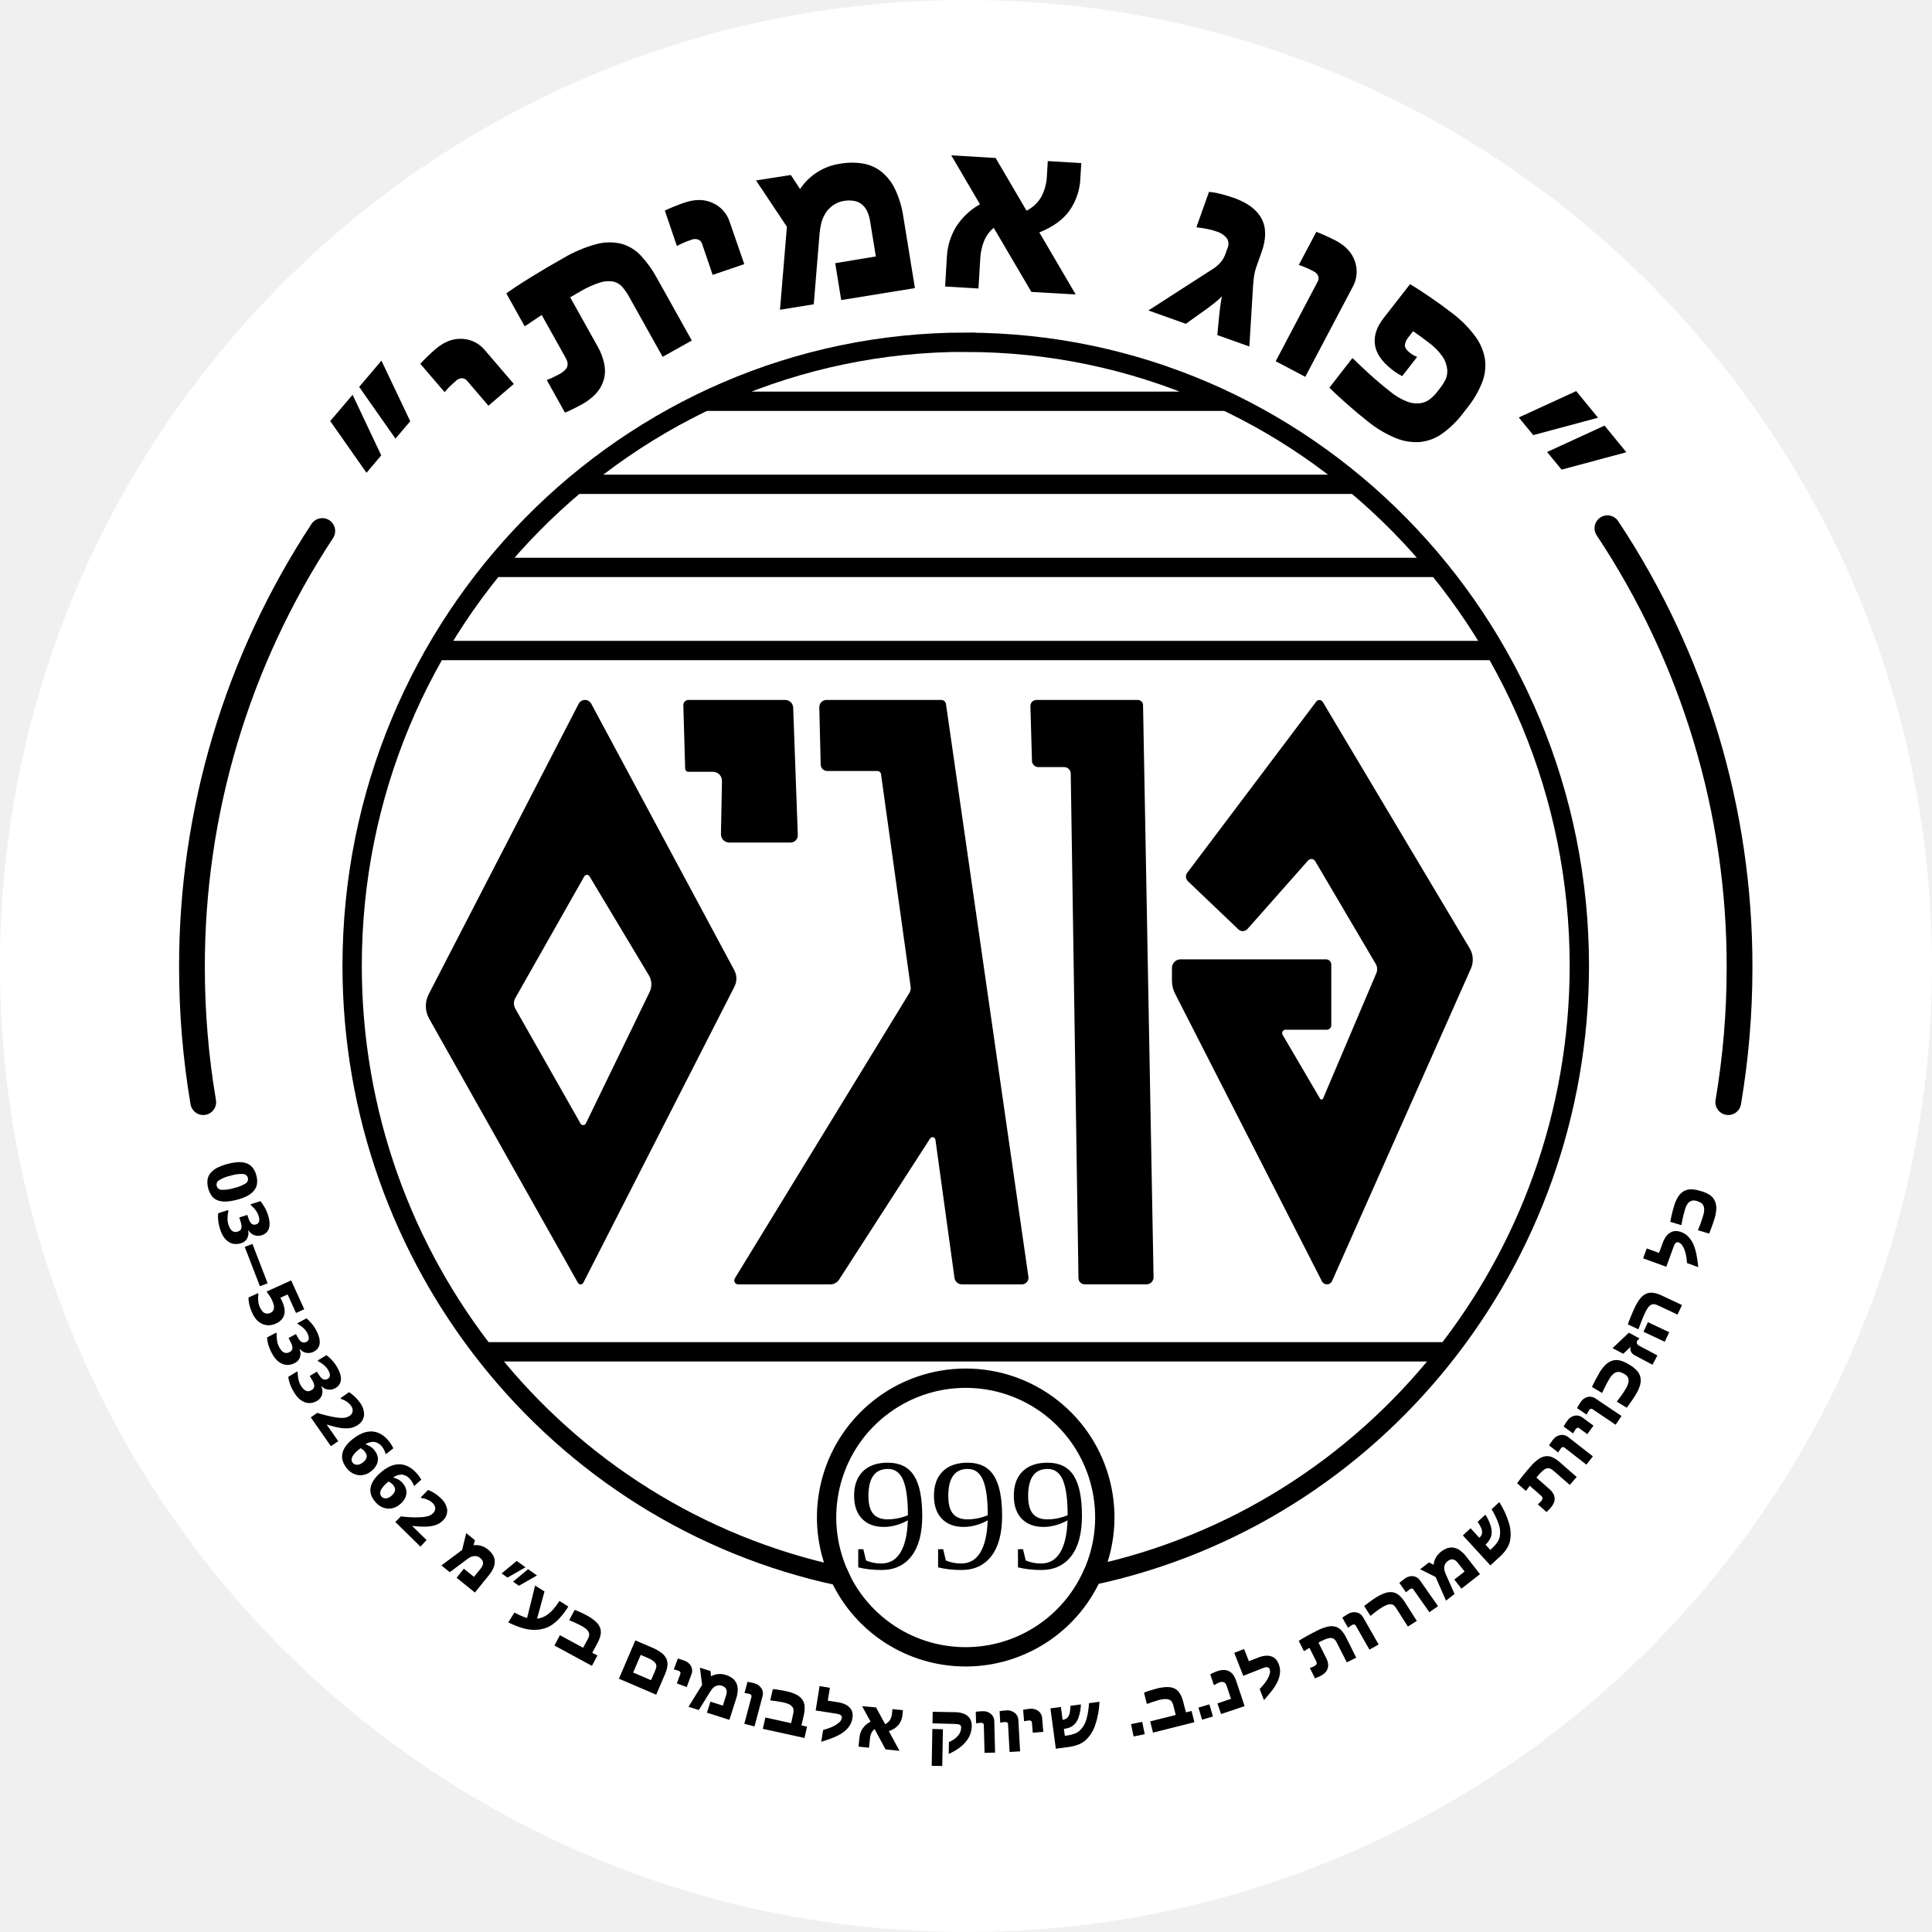
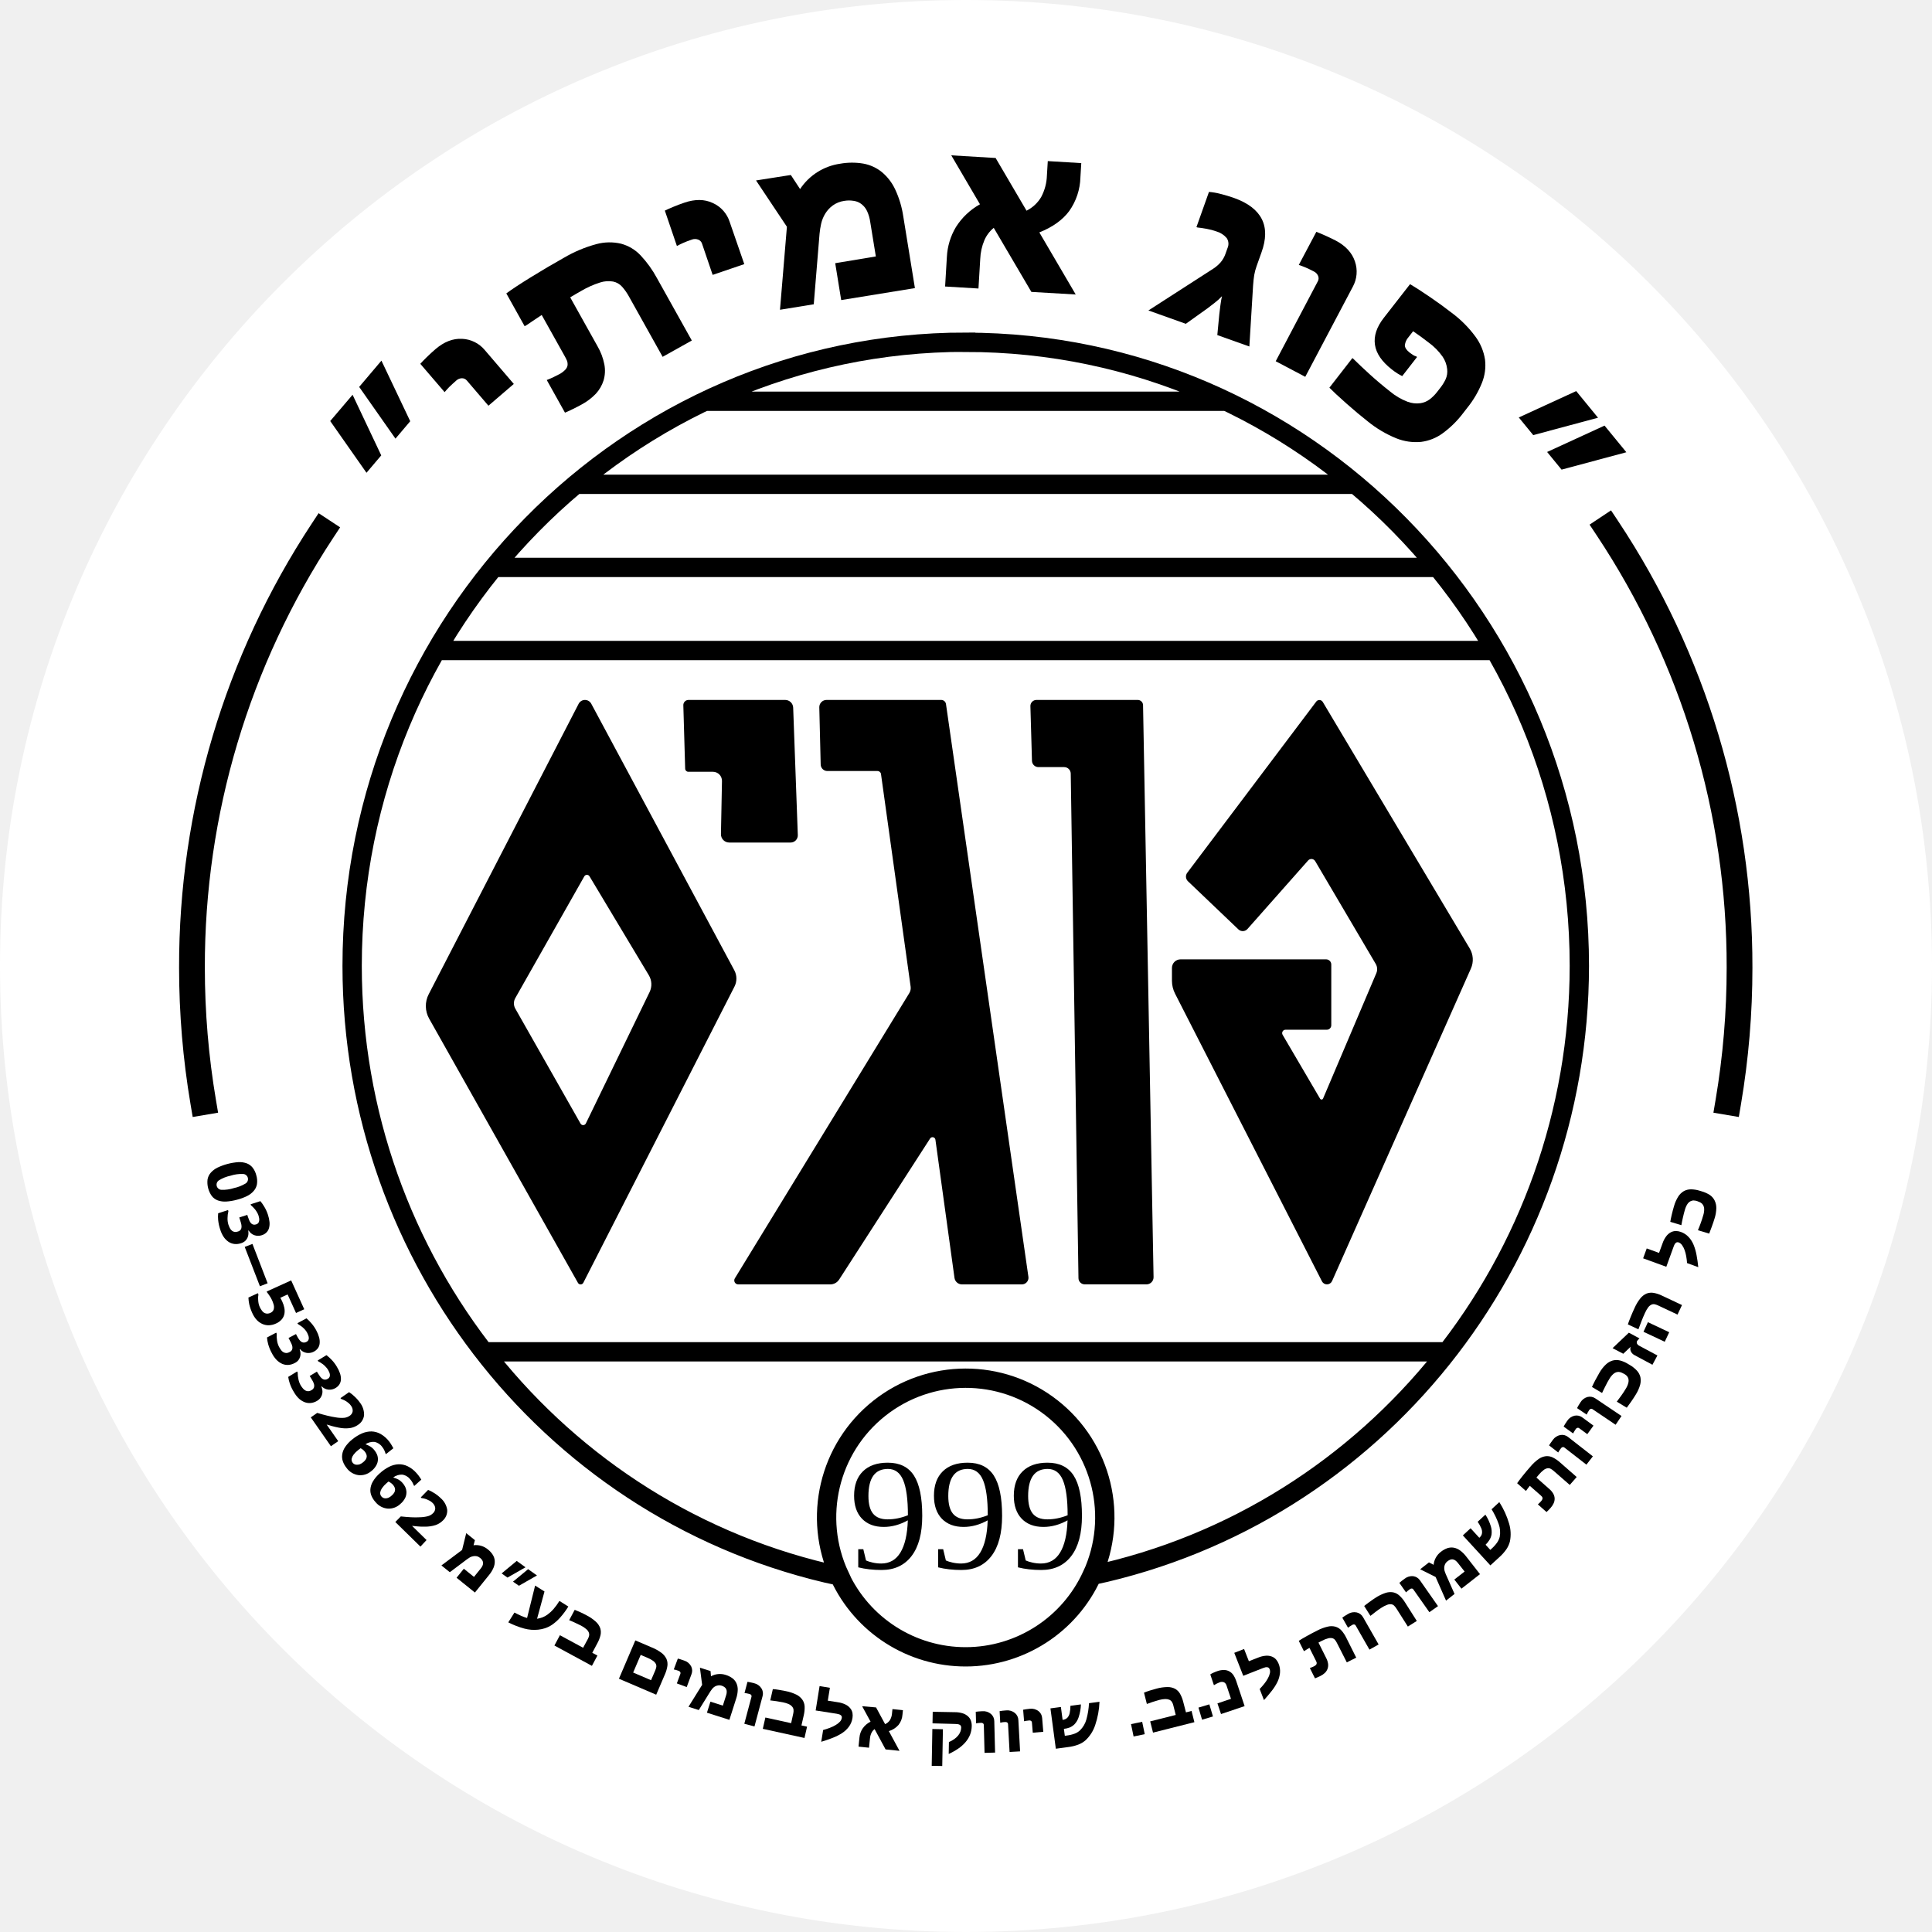
<svg xmlns="http://www.w3.org/2000/svg" viewBox="0 0 750 750">
  <defs>
-     <style>.cls-1{fill:#fff;}.cls-2,.cls-3{fill:none;stroke:#000;}.cls-2{stroke-linecap:round;stroke-miterlimit:10;stroke-width:10px;}.cls-3{stroke-width:7.5px;}.cls-4{font-size:62px;font-family:TimesNewRomanPSMT, Times New Roman;}</style>
+     <style>.cls-1{fill:#fff;}.cls-2,.cls-3{fill:none;stroke:#000;}.cls-2{stroke-linecap:square;stroke-miterlimit:10;stroke-width:10px;}.cls-3{stroke-width:7.5px;}.cls-4{font-size:62px;font-family:TimesNewRomanPSMT, Times New Roman;}</style>
  </defs>
  <g>
    <g>
      <circle class="cls-1" cx="375" cy="375" r="375" />
      <g>
        <path d="M136.87,153.25,148,176.78l-5.73,6.75-14.08-20.08ZM148.07,140l11.18,23.52-5.73,6.76-14.09-20.08Z" />
        <path d="M199.46,149.05l-9.85,8.45-8.36-9.76a2.45,2.45,0,0,0-1.95-.91,3.44,3.44,0,0,0-2.21.92c-1.12,1-2,1.79-2.69,2.48s-1.27,1.37-1.8,2l-9.44-11c.51-.58,1.33-1.43,2.46-2.54s2.28-2.16,3.44-3.16q5-4.28,10.31-4a12.13,12.13,0,0,1,8.87,4.42Z" />
        <path d="M221.35,115.43l10.57,18.92a22.61,22.61,0,0,1,2.69,7.11,13.25,13.25,0,0,1-.29,6.18,13.7,13.7,0,0,1-3,5.2,22.37,22.37,0,0,1-5.62,4.24c-.81.46-1.89,1-3.25,1.68s-2.41,1.15-3.13,1.43l-7.07-12.67a29.85,29.85,0,0,0,2.77-1.2c1.07-.52,1.77-.88,2.12-1.07a8.91,8.91,0,0,0,2.31-1.73,3.23,3.23,0,0,0,.87-1.66,4.13,4.13,0,0,0-.18-1.75,16.1,16.1,0,0,0-1-2l-8.85-15.83c-1.09.7-2.2,1.44-3.34,2.22l-2.36,1.61-.93.52-7.11-12.73q3.07-2.28,9.47-6.24t12.71-7.49a51.24,51.24,0,0,1,12.81-5.41,19.47,19.47,0,0,1,9.54-.16,16.14,16.14,0,0,1,7.58,4.52,42,42,0,0,1,6.36,8.83l13.54,24.24-11.32,6.33-13.11-23.47a20.56,20.56,0,0,0-2.65-3.76,6.35,6.35,0,0,0-3.51-2,10.52,10.52,0,0,0-5,.37,35.27,35.27,0,0,0-7.3,3.25c-.8.45-1.58.9-2.33,1.34S221.93,115.11,221.35,115.43Z" />
        <path d="M288.93,102.53l-12.28,4.18-4.14-12.17A2.43,2.43,0,0,0,271,93a3.42,3.42,0,0,0-2.4,0c-1.39.47-2.53.91-3.41,1.31s-1.69.79-2.42,1.18l-4.68-13.73c.69-.35,1.77-.83,3.23-1.44s2.92-1.16,4.37-1.65q6.21-2.12,11,.13a12.07,12.07,0,0,1,6.59,7.4Z" />
        <path d="M310.59,73.39a22.46,22.46,0,0,1,15.51-9.83,26.42,26.42,0,0,1,9-.06,16,16,0,0,1,7.19,3.26,19.49,19.49,0,0,1,5.25,6.84A37.77,37.77,0,0,1,350.65,84l4.52,27.84-28.62,4.65-2.32-14.32L340,99.55l-2.17-13.33A15.09,15.09,0,0,0,336.62,82a7.37,7.37,0,0,0-2.17-2.75,6.25,6.25,0,0,0-3-1.27,11.09,11.09,0,0,0-3.72,0,10,10,0,0,0-4.42,1.76,11.14,11.14,0,0,0-2.92,3.14,13,13,0,0,0-1.63,4,31.91,31.91,0,0,0-.61,3.85l-2.25,27.39-13.11,2.13,2.58-30.95q0-.3.06-.63c0-.22,0-.42.06-.62l-12-18L307,67.93Z" />
        <path d="M386.5,61.33l12,20.46a13.65,13.65,0,0,0,5.71-5.35,19,19,0,0,0,2.2-8.31l.34-5.59,13,.78-.34,5.59a23.61,23.61,0,0,1-4.33,13q-3.86,5.22-11.61,8.31l14.12,24.1-17.21-1L385.77,88.45a12.6,12.6,0,0,0-3.64,4.83,20.71,20.71,0,0,0-1.6,7.21L379.84,112l-12.95-.78.69-11.54a25,25,0,0,1,3.51-11.54,26,26,0,0,1,9.33-8.84l-11.14-19Z" />
        <path d="M485,134.51l-12.44-4.43.77-8.07c.08-.76.22-1.91.42-3.42s.41-2.71.62-3.61a22.18,22.18,0,0,1-2.76,2.51c-1.27,1-2.23,1.75-2.87,2.21l-8.4,6-14.53-5.18,25.18-16.22a13.53,13.53,0,0,0,2.88-2.49,10.42,10.42,0,0,0,1.87-3.31l.78-2.2a4,4,0,0,0-.3-3.87,8.21,8.21,0,0,0-4-2.59,24.34,24.34,0,0,0-3.76-1c-1.42-.26-2.62-.44-3.59-.53l-.41-.15,4.86-13.66a25,25,0,0,1,4.4.75c1.8.44,3.61,1,5.42,1.63q8,2.88,10.68,8.15t-.13,13l-1.88,5.28a20.94,20.94,0,0,0-.92,3.46c-.18,1.12-.33,2.45-.44,4Z" />
        <path d="M506.7,146.28l-11.47-6.05,16.33-31a2.38,2.38,0,0,0,.12-2.14,3.37,3.37,0,0,0-1.66-1.72c-1.31-.69-2.41-1.21-3.3-1.58s-1.74-.68-2.53-.94L511,90c.73.27,1.82.72,3.27,1.36s2.85,1.32,4.2,2q5.82,3.06,7.51,8.12a12.15,12.15,0,0,1-.84,9.87Z" />
        <path d="M568,160.36a38.06,38.06,0,0,1-7.86,7.77,17.91,17.91,0,0,1-8.47,3.41,20.54,20.54,0,0,1-9.61-1.38,43.51,43.51,0,0,1-11.2-6.66q-3.65-2.85-8.17-6.85t-6.62-6.15L525,139l.34.27q2.65,2.63,6.35,6t7.92,6.69a23.68,23.68,0,0,0,6.81,4,10.26,10.26,0,0,0,5,.56,7.85,7.85,0,0,0,3.6-1.51,15.14,15.14,0,0,0,2.81-2.79l1.34-1.72a17.36,17.36,0,0,0,2-3.22,7.44,7.44,0,0,0,.62-4,10.63,10.63,0,0,0-1.74-4.78,23.66,23.66,0,0,0-5.56-5.61c-.89-.7-1.83-1.4-2.81-2.12s-2-1.44-3.11-2.19l-1.78,2.29a5.7,5.7,0,0,0-1.43,3.15c0,.92.61,1.88,1.92,2.91a15.6,15.6,0,0,0,1.29.89,3.24,3.24,0,0,0,1.18.51l.34.27L544.34,146c-.6-.3-1.21-.63-1.81-1a24.51,24.51,0,0,1-2.21-1.57q-5.84-4.55-6.57-9.61t3.4-10.38l10.23-13.13q2.86,1.67,7.53,4.85t8.69,6.31a43.87,43.87,0,0,1,9.15,9.18,20.18,20.18,0,0,1,3.74,9,18.3,18.3,0,0,1-1.21,9,37.87,37.87,0,0,1-5.64,9.6Z" />
        <path d="M620.35,162.16l-25.15,6.75-5.61-6.85,22.29-10.24Zm11,13.4-25.15,6.75-5.61-6.85,22.29-10.24Z" />
        <path class="cls-2" d="M78.9,427.85a312.8,312.8,0,0,1-4.38-52.21,307.07,307.07,0,0,1,50.59-169.5" />
        <path class="cls-2" d="M624,205.06a307.11,307.11,0,0,1,51.29,170.58,311.84,311.84,0,0,1-4.38,52.21" />
        <path d="M92,465.73a20.64,20.64,0,0,1-4.18.71,8.41,8.41,0,0,1-3.24-.43,5.38,5.38,0,0,1-2.33-1.67,9.29,9.29,0,0,1-1.69-6.43,5.33,5.33,0,0,1,1.22-2.62,8.38,8.38,0,0,1,2.6-2,22.75,22.75,0,0,1,8.13-2.15,8.38,8.38,0,0,1,3.23.45,5.35,5.35,0,0,1,2.35,1.71,8.05,8.05,0,0,1,1.42,3,7.86,7.86,0,0,1,.24,3.4,5.3,5.3,0,0,1-1.25,2.61,8.05,8.05,0,0,1-2.61,2A19.64,19.64,0,0,1,92,465.73Zm-1.2-4.52a14.43,14.43,0,0,0,4.53-1.78,2,2,0,0,0-1-3.7,14,14,0,0,0-4.85.68A13.85,13.85,0,0,0,85,458.2a2,2,0,0,0,1,3.69A14.25,14.25,0,0,0,90.81,461.21Z" />
        <path d="M93.53,482.63a6,6,0,0,1-2.52.28,5.19,5.19,0,0,1-2.27-.82,7.21,7.21,0,0,1-1.86-1.84,10.68,10.68,0,0,1-1.39-2.95,17,17,0,0,1-.8-3.66,12.91,12.91,0,0,1,0-2.65l3.83-1.24.14.43a11.59,11.59,0,0,0-.33,2.63,7.84,7.84,0,0,0,.32,2.54,11.23,11.23,0,0,0,.56,1.36,3,3,0,0,0,.9,1.11,2.55,2.55,0,0,0,.94.41,2.58,2.58,0,0,0,1.31-.16,2,2,0,0,0,1.1-.73,2.06,2.06,0,0,0,.31-1.11,5,5,0,0,0-.21-1.44c-.16-.54-.3-1-.43-1.41l-.25-.76,3.12-1,.22.7a15,15,0,0,0,.55,1.46,3.7,3.7,0,0,0,.66,1.06,1.83,1.83,0,0,0,.87.54,2.06,2.06,0,0,0,1.18-.09,1.48,1.48,0,0,0,.79-.53,1.92,1.92,0,0,0,.33-.78,3.12,3.12,0,0,0,0-1.09,8.74,8.74,0,0,0-.24-1,6.13,6.13,0,0,0-.59-1.28,10,10,0,0,0-.81-1.19,9.55,9.55,0,0,0-.83-.89l-.72-.66-.12-.37,3.79-1.22a17,17,0,0,1,1.55,2.22,15,15,0,0,1,1.38,3.05,12.7,12.7,0,0,1,.61,2.83,6.4,6.4,0,0,1-.16,2.23,3.77,3.77,0,0,1-1,1.81,4.24,4.24,0,0,1-1.8,1.08,4.43,4.43,0,0,1-2.92,0,4.18,4.18,0,0,1-2.21-1.83l-.16.06a6.56,6.56,0,0,1,.07,1.33,3.87,3.87,0,0,1-.36,1.41,3.7,3.7,0,0,1-.91,1.27A4.21,4.21,0,0,1,93.53,482.63Z" />
        <path d="M100.9,499.32,95,484.05l3-1.16,5.89,15.28Z" />
        <path d="M107.12,513.8a7.13,7.13,0,0,1-2.65.66,5.73,5.73,0,0,1-2.55-.47,6.8,6.8,0,0,1-2.21-1.54,9.82,9.82,0,0,1-1.81-2.8,17.18,17.18,0,0,1-1.15-3.39,14.43,14.43,0,0,1-.31-2.56l3.69-1.68.17.39c0,.26,0,.56-.08.9a8.73,8.73,0,0,0,0,1.26,9.38,9.38,0,0,0,.16,1.4,6.1,6.1,0,0,0,.47,1.45,7.14,7.14,0,0,0,.81,1.34,2.81,2.81,0,0,0,1.16,1,2.69,2.69,0,0,0,1,.19,2.91,2.91,0,0,0,1.21-.32,2.2,2.2,0,0,0,.91-.7,2.17,2.17,0,0,0,.39-1,3.4,3.4,0,0,0-.14-1.62,11.07,11.07,0,0,0-1.5-3.2,16.47,16.47,0,0,0-1-1.39l-.16-.36,9.5-4.31,5.08,11.2-3.19,1.45-3.27-7.19-2.82,1.28c.12.22.26.48.41.79s.27.55.35.73a10.51,10.51,0,0,1,.78,2.36,6.39,6.39,0,0,1,.07,2.17,4.6,4.6,0,0,1-1,2.26A6.12,6.12,0,0,1,107.12,513.8Z" />
        <path d="M114.37,529.15a6,6,0,0,1-2.43.71,5.26,5.26,0,0,1-2.38-.41,7.24,7.24,0,0,1-2.15-1.49,10.65,10.65,0,0,1-1.88-2.67,16.35,16.35,0,0,1-1.42-3.46,13.54,13.54,0,0,1-.46-2.62l3.56-1.88.21.4a11.61,11.61,0,0,0,.13,2.65,7.62,7.62,0,0,0,.76,2.44,10.17,10.17,0,0,0,.79,1.25,2.83,2.83,0,0,0,1.07.93,2.49,2.49,0,0,0,1,.24,2.62,2.62,0,0,0,1.26-.37,2,2,0,0,0,.95-.91,2.06,2.06,0,0,0,.12-1.16,4.74,4.74,0,0,0-.46-1.38c-.24-.5-.46-.93-.66-1.31l-.38-.7,2.9-1.53.34.65c.26.5.53,1,.79,1.35a4.54,4.54,0,0,0,.83.93,2,2,0,0,0,1,.38,2.15,2.15,0,0,0,1.15-.29,1.58,1.58,0,0,0,.69-.66,1.87,1.87,0,0,0,.19-.83,3.38,3.38,0,0,0-.23-1.07,8.13,8.13,0,0,0-.41-.94,6.26,6.26,0,0,0-.79-1.16,11,11,0,0,0-1-1,7.91,7.91,0,0,0-1-.73l-.82-.53-.18-.34,3.52-1.86a16.39,16.39,0,0,1,1.91,1.92,14.65,14.65,0,0,1,1.89,2.76,12.69,12.69,0,0,1,1.09,2.68,6.59,6.59,0,0,1,.23,2.23,3.87,3.87,0,0,1-.65,1.95,4.63,4.63,0,0,1-4.47,1.86,4.11,4.11,0,0,1-2.49-1.42l-.16.09a6.32,6.32,0,0,1,.31,1.3,4,4,0,0,1-.11,1.44,3.75,3.75,0,0,1-.68,1.41A4.1,4.1,0,0,1,114.37,529.15Z" />
        <path d="M123.15,543.77a5.86,5.86,0,0,1-2.39.86,5.19,5.19,0,0,1-2.4-.27,7.24,7.24,0,0,1-2.23-1.35,10.73,10.73,0,0,1-2-2.55,16.66,16.66,0,0,1-1.62-3.37,12.75,12.75,0,0,1-.62-2.58l3.44-2.1.23.39a11.49,11.49,0,0,0,.29,2.63,8,8,0,0,0,.9,2.4,10.18,10.18,0,0,0,.87,1.19,3,3,0,0,0,1.13.87,2.48,2.48,0,0,0,1,.18,2.65,2.65,0,0,0,1.24-.45,2,2,0,0,0,.89-1,2.06,2.06,0,0,0,.05-1.16,5.13,5.13,0,0,0-.54-1.35l-.75-1.27-.41-.68,2.79-1.7.38.63c.3.48.59.92.88,1.3a4,4,0,0,0,.88.87,1.88,1.88,0,0,0,1,.33,2.1,2.1,0,0,0,1.13-.36,1.49,1.49,0,0,0,.65-.7,1.86,1.86,0,0,0,.13-.84,3,3,0,0,0-.28-1.05c-.17-.37-.33-.68-.47-.92a6.43,6.43,0,0,0-.87-1.11,10.89,10.89,0,0,0-1.07-1,8.43,8.43,0,0,0-1-.67l-.85-.47-.2-.33,3.4-2.07a15.83,15.83,0,0,1,2,1.8,14.25,14.25,0,0,1,2,2.64,12.69,12.69,0,0,1,1.25,2.61,6.77,6.77,0,0,1,.37,2.21,3.9,3.9,0,0,1-.54,2,4.34,4.34,0,0,1-1.49,1.46,4.44,4.44,0,0,1-2.85.66,4.12,4.12,0,0,1-2.57-1.26l-.15.09a6.29,6.29,0,0,1,.38,1.28,4.07,4.07,0,0,1-.61,2.9A4.1,4.1,0,0,1,123.15,543.77Z" />
        <path d="M128.46,561.42l-7.81-11.2,2.49-1.73c1.42.42,2.72.78,3.91,1.07s2.29.51,3.29.66a13.42,13.42,0,0,0,3.2.18,4.56,4.56,0,0,0,2.18-.77,2.54,2.54,0,0,0,1.19-1.78,3.07,3.07,0,0,0-.66-2.16,4.89,4.89,0,0,0-.91-1,10.36,10.36,0,0,0-1.1-.8,7.49,7.49,0,0,0-1.1-.55l-.76-.3-.2-.3,3.33-2.31a12.52,12.52,0,0,1,2,1.58,14.17,14.17,0,0,1,2.16,2.41,7.52,7.52,0,0,1,1.66,5,5.18,5.18,0,0,1-2.43,3.76,7.24,7.24,0,0,1-3.09,1.21,13.4,13.4,0,0,1-4.25-.17c-1-.2-2-.42-2.87-.67l-1.89-.55,4.5,6.46Z" />
        <path d="M144.11,571.11a6.56,6.56,0,0,1-4.93,1.54,6.87,6.87,0,0,1-4.66-2.82,8.35,8.35,0,0,1-1.43-2.56,5.74,5.74,0,0,1-.26-2.55,7,7,0,0,1,1.16-3,12.94,12.94,0,0,1,2.83-3,16.07,16.07,0,0,1,3.73-2.29,9.23,9.23,0,0,1,3.69-.75,7.65,7.65,0,0,1,3.54,1,11.11,11.11,0,0,1,3.31,2.92,14.51,14.51,0,0,1,1,1.51c.31.53.52.89.62,1.1l-2.86,2.27-.21-.26a6.82,6.82,0,0,0-.38-1.07,6.2,6.2,0,0,0-.9-1.47,4.69,4.69,0,0,0-3-1.93,5.38,5.38,0,0,0-3.49.91,9.25,9.25,0,0,1,1.88.87,6,6,0,0,1,1.6,1.45,6.7,6.7,0,0,1,1,1.64,4.82,4.82,0,0,1-.21,4.11A7.21,7.21,0,0,1,144.11,571.11Zm-5.57-2.5a3.5,3.5,0,0,0,1.12-.17,5,5,0,0,0,1.37-.85,4.31,4.31,0,0,0,1-1.1,2.39,2.39,0,0,0,.34-1.08,2.29,2.29,0,0,0-.21-1,4.51,4.51,0,0,0-1.31-1.66,5.84,5.84,0,0,0-.84-.56l-.34.24-.57.44a9.58,9.58,0,0,0-1.84,1.82,4.11,4.11,0,0,0-.72,1.47,1.86,1.86,0,0,0,0,.94,2.06,2.06,0,0,0,.41.79,1.94,1.94,0,0,0,.65.52A1.84,1.84,0,0,0,138.54,568.61Z" />
        <path d="M155.44,583.81a6.56,6.56,0,0,1-4.83,1.84,6.83,6.83,0,0,1-4.82-2.53,8.44,8.44,0,0,1-1.59-2.46,5.61,5.61,0,0,1-.42-2.53,7,7,0,0,1,1-3.06,13,13,0,0,1,2.64-3.13,16.17,16.17,0,0,1,3.58-2.51,9,9,0,0,1,3.64-1,7.6,7.6,0,0,1,3.6.76,11.1,11.1,0,0,1,3.48,2.7,14.42,14.42,0,0,1,1.14,1.44c.35.51.58.86.69,1.06l-2.72,2.45-.22-.25a6.41,6.41,0,0,0-.45-1,6.06,6.06,0,0,0-1-1.41,4.67,4.67,0,0,0-3.1-1.74,5.43,5.43,0,0,0-3.43,1.12,9.77,9.77,0,0,1,1.94.75,6.09,6.09,0,0,1,1.68,1.35,6.58,6.58,0,0,1,1.06,1.57,5,5,0,0,1,.46,1.69,5.1,5.1,0,0,1-.41,2.43A7.16,7.16,0,0,1,155.44,583.81Zm-5.71-2.15a3.44,3.44,0,0,0,1.1-.24,4.89,4.89,0,0,0,1.32-.93,4.29,4.29,0,0,0,.95-1.16,2.21,2.21,0,0,0,0-2.12,4.28,4.28,0,0,0-1.41-1.57,4.66,4.66,0,0,0-.88-.51l-.31.26c-.15.12-.33.28-.55.48a9.43,9.43,0,0,0-1.72,1.93,3.92,3.92,0,0,0-.62,1.5,1.83,1.83,0,0,0,.07.94,2.17,2.17,0,0,0,.46.77,2.06,2.06,0,0,0,1.59.65Z" />
        <path d="M163.21,600.39l-9.75-9.55,2.13-2.17c1.46.16,2.81.27,4,.33s2.34.07,3.36,0a13.76,13.76,0,0,0,3.17-.42,4.47,4.47,0,0,0,2-1.17,2.57,2.57,0,0,0,.84-2,3.17,3.17,0,0,0-1.06-2,5.08,5.08,0,0,0-1.08-.81,11.7,11.7,0,0,0-1.23-.58,7.8,7.8,0,0,0-1.18-.34l-.8-.15-.26-.25,2.84-2.9a12.55,12.55,0,0,1,2.29,1.18,14.14,14.14,0,0,1,2.58,2,7.51,7.51,0,0,1,2.55,4.56,5.19,5.19,0,0,1-1.69,4.15,7.26,7.26,0,0,1-2.81,1.76,13.21,13.21,0,0,1-4.2.62c-1.06,0-2,0-2.95-.11l-2-.2,5.63,5.51Z" />
        <path d="M183.83,599.86a7.21,7.21,0,0,1,5.55,1.61,8.3,8.3,0,0,1,1.92,2.11,4.91,4.91,0,0,1,.76,2.35,5.94,5.94,0,0,1-.47,2.65,11.51,11.51,0,0,1-1.74,2.84l-5.49,6.8-7.12-5.74,2.82-3.5,3.94,3.17,2.62-3.25a4.76,4.76,0,0,0,.72-1.17,2.3,2.3,0,0,0,.18-1.07,2.08,2.08,0,0,0-.33-1,3.81,3.81,0,0,0-.8-.87,3.2,3.2,0,0,0-1.34-.67,3.37,3.37,0,0,0-1.34,0,4,4,0,0,0-1.28.44,10.74,10.74,0,0,0-1,.65l-6.81,5.12-3.26-2.63,7.71-5.77.15-.12.16-.11,1.61-6.53,3.37,2.72Z" />
        <path d="M204,608.42l-7,4-2.27-1.62,5.86-4.85Zm4.45,3.17-7,4L199.15,614l5.86-4.85Z" />
        <path d="M208.49,628.4a10.14,10.14,0,0,0,2.1-.54,8,8,0,0,0,2.07-1.17,14,14,0,0,0,2.17-2,25,25,0,0,0,2.34-3.21l3.46,2.18a30,30,0,0,1-3.27,4.38,17.48,17.48,0,0,1-3,2.66,11.14,11.14,0,0,1-2.82,1.39,13.31,13.31,0,0,1-2.6.55,14.86,14.86,0,0,1-5.45-.44,32.17,32.17,0,0,1-6.18-2.4l2.4-3.8c1,.5,1.84.93,2.64,1.28a18,18,0,0,0,2.26.82l3.12-12.58,3.64,2.29Z" />
        <path d="M229.92,641.61l2,1.07-2.14,4-14.56-7.89,2.14-4,9,4.87,1.83-3.38a4.55,4.55,0,0,0,.5-1.33,2.22,2.22,0,0,0-.15-1.29,3.62,3.62,0,0,0-1-1.28,10.27,10.27,0,0,0-2-1.33q-.81-.43-2.37-1.14c-1-.47-1.73-.77-2.09-.9l-.12-.07,2.14-4c.66.25,1.4.56,2.21.93s1.62.78,2.42,1.21a16.7,16.7,0,0,1,3.6,2.48,6.3,6.3,0,0,1,1.69,2.52,5.28,5.28,0,0,1,.09,2.74,12.75,12.75,0,0,1-1.24,3.13Z" />
        <path d="M254.74,657.88l-14.47-6.2,6.36-14.88,6.38,2.73a16.65,16.65,0,0,1,3.81,2.13,6.41,6.41,0,0,1,1.92,2.36,5.16,5.16,0,0,1,.34,2.72,12.77,12.77,0,0,1-.95,3.23Zm-2-5.63,1.61-3.75a7,7,0,0,0,.42-1.36,2,2,0,0,0-.19-1.24,3.43,3.43,0,0,0-1.08-1.18,11,11,0,0,0-2.22-1.2l-2.56-1.09-2.93,6.85Z" />
        <path d="M266.58,654.92l-3.83-1.42,1.38-3.74a.73.73,0,0,0-.05-.66,1.09,1.09,0,0,0-.59-.47c-.44-.16-.81-.28-1.1-.36s-.57-.14-.83-.19l1.57-4.21c.24,0,.6.15,1.07.29s.95.3,1.4.47a4.6,4.6,0,0,1,2.69,2.21,3.74,3.74,0,0,1,.15,3.07Z" />
        <path d="M276,650.73a7.06,7.06,0,0,1,2.7-.85,7.21,7.21,0,0,1,3.05.33,8.62,8.62,0,0,1,2.56,1.27,5,5,0,0,1,1.56,1.92,6,6,0,0,1,.52,2.63,11.46,11.46,0,0,1-.59,3.29l-2.65,8.32-8.72-2.77,1.36-4.28,4.82,1.53,1.27-4a4.48,4.48,0,0,0,.24-1.35,2.3,2.3,0,0,0-.22-1.07,2,2,0,0,0-.66-.77,3.68,3.68,0,0,0-1-.52,3.12,3.12,0,0,0-1.49-.14,3.38,3.38,0,0,0-1.27.45,4,4,0,0,0-1,.88,8.65,8.65,0,0,0-.72,1l-4.49,7.24-4-1.27,5.09-8.18.11-.16.1-.17-.86-6.66,4.12,1.31Z" />
        <path d="M292.89,670.21l-3.95-1.05,2.79-10.49a.74.74,0,0,0-.11-.66,1.09,1.09,0,0,0-.64-.41c-.45-.12-.82-.2-1.12-.25l-.84-.12,1.15-4.34c.25,0,.61.1,1.1.19s1,.21,1.44.33a4.66,4.66,0,0,1,2.88,2,3.72,3.72,0,0,1,.45,3Z" />
        <path d="M311.12,669.81l2.18.48-1,4.39-16.18-3.55,1-4.39,10,2.19.82-3.75a4.41,4.41,0,0,0,.11-1.42,2.19,2.19,0,0,0-.49-1.19,3.71,3.71,0,0,0-1.3-1,10.15,10.15,0,0,0-2.27-.72c-.6-.13-1.46-.28-2.59-.45s-1.88-.26-2.25-.29l-.14,0,1-4.39c.7,0,1.49.14,2.38.28s1.77.3,2.66.49a16.6,16.6,0,0,1,4.14,1.38,6.24,6.24,0,0,1,2.32,2,5.09,5.09,0,0,1,.85,2.6,13,13,0,0,1-.33,3.36Z" />
        <path d="M325.27,660.81a9.62,9.62,0,0,1,3,.91,5.29,5.29,0,0,1,1.83,1.47,4,4,0,0,1,.83,1.79,5.75,5.75,0,0,1,0,1.94,7.62,7.62,0,0,1-1.38,3.38,10.43,10.43,0,0,1-2.64,2.48,20.18,20.18,0,0,1-3.69,1.86c-1.38.54-2.85,1.05-4.42,1.52l.74-4.57c.86-.23,1.7-.51,2.53-.82a14.13,14.13,0,0,0,2.28-1.08,7.49,7.49,0,0,0,1.7-1.32,2.79,2.79,0,0,0,.72-1.39,1.49,1.49,0,0,0,0-.6,1,1,0,0,0-.31-.49,2,2,0,0,0-.68-.38,6.51,6.51,0,0,0-1-.24L316.64,664l1.52-9.46,4,.66-.81,5Z" />
        <path d="M340.09,662.82l3.51,6.49a4.22,4.22,0,0,0,1.87-1.57,5.77,5.77,0,0,0,.8-2.54l.18-1.73,4.07.42-.18,1.72a7.17,7.17,0,0,1-1.53,4,8.07,8.07,0,0,1-3.76,2.41l4.14,7.65-5.41-.55-4.26-7.88a3.86,3.86,0,0,0-1.21,1.45,6.12,6.12,0,0,0-.59,2.21l-.37,3.56-4.07-.42.36-3.56a7.54,7.54,0,0,1,1.26-3.52,8.07,8.07,0,0,1,3.05-2.61l-3.27-6Z" />
        <path d="M365.78,685.56l-4.09-.07.25-14.29,4.1.08ZM377.23,670a9.7,9.7,0,0,1-.65,3.4,10.23,10.23,0,0,1-1.77,2.9,14.28,14.28,0,0,1-2.81,2.5,24.61,24.61,0,0,1-3.71,2.09l.08-4.63a11,11,0,0,0,2.1-1.16,7.71,7.71,0,0,0,1.52-1.42,5.77,5.77,0,0,0,.84-1.47,4.55,4.55,0,0,0,.3-1.56,1.4,1.4,0,0,0-.11-.6,1,1,0,0,0-.37-.44,2.22,2.22,0,0,0-.73-.28,7,7,0,0,0-1.07-.09L362,669l.08-4.49,8.7.16a9.65,9.65,0,0,1,3.07.48,5.42,5.42,0,0,1,2,1.2,4,4,0,0,1,1.07,1.65A5.75,5.75,0,0,1,377.23,670Z" />
        <path d="M386.29,680.35l-4.09.11-.28-10.85a.74.74,0,0,0-.3-.6,1.06,1.06,0,0,0-.72-.21,11,11,0,0,0-1.15.07l-.84.13-.12-4.49c.24,0,.61-.09,1.11-.13s1-.08,1.47-.09a4.6,4.6,0,0,1,3.32,1.06,3.72,3.72,0,0,1,1.29,2.79Z" />
        <path d="M396,679.88l-4.08.23-.6-10.84a.74.74,0,0,0-.31-.59,1.1,1.1,0,0,0-.73-.19c-.47,0-.85.06-1.15.1s-.58.1-.84.16l-.24-4.49c.24,0,.61-.1,1.1-.16s1-.1,1.47-.13a4.59,4.59,0,0,1,3.35,1,3.71,3.71,0,0,1,1.36,2.76Z" />
        <path d="M405,672.29l-4.08.34-.33-4a.74.74,0,0,0-.33-.58,1,1,0,0,0-.73-.17,11,11,0,0,0-1.15.14c-.3.05-.58.11-.83.17l-.37-4.47c.24-.06.6-.12,1.1-.19s1-.14,1.46-.18a4.63,4.63,0,0,1,3.37.87,3.7,3.7,0,0,1,1.45,2.71Z" />
        <path d="M413,671.14l.36,2.69.77-.1a13.49,13.49,0,0,0,3.06-.73,6.15,6.15,0,0,0,2.06-1.28,9.4,9.4,0,0,0,2.5-4.28,29.08,29.08,0,0,0,1-6.27l4.07-.54a31.88,31.88,0,0,1-1.65,9,14.16,14.16,0,0,1-3.77,5.95,9.43,9.43,0,0,1-2.84,1.69,16.86,16.86,0,0,1-3.91.94l-4.78.64-2.09-15.66,4.06-.54.66,5a3.54,3.54,0,0,0,1.06-.28,2.74,2.74,0,0,0,.82-.58,3.81,3.81,0,0,0,.86-1.73,13.42,13.42,0,0,0,.3-2.87l4.07-.54a17.53,17.53,0,0,1-.86,4.91,7.28,7.28,0,0,1-1.62,2.79,5.81,5.81,0,0,1-1.9,1.27A8.81,8.81,0,0,1,413,671.14Z" />
        <path d="M444.39,673.21l-4.33.89-1-4.8,4.33-.9Z" />
        <path d="M460.39,664.74l2.17-.55,1.1,4.36L447.6,672.6l-1.1-4.36,9.92-2.5-.94-3.73a4.4,4.4,0,0,0-.54-1.32,2.24,2.24,0,0,0-1-.85,3.87,3.87,0,0,0-1.59-.28,10.78,10.78,0,0,0-2.35.36c-.6.16-1.44.41-2.52.76s-1.8.61-2.15.76l-.13,0-1.1-4.36c.66-.26,1.41-.54,2.26-.81s1.72-.52,2.6-.75a16.81,16.81,0,0,1,4.32-.61,6.21,6.21,0,0,1,2.95.71,5.14,5.14,0,0,1,1.92,2,12.8,12.8,0,0,1,1.21,3.16Z" />
        <path d="M470.87,666.33l-4.23,1.26-1.4-4.7,4.23-1.26Z" />
        <path d="M483.16,662.32,474,665.39l-1.39-4.14,5.26-1.77-1.74-5.19a2.05,2.05,0,0,0-.93-1.21,2.22,2.22,0,0,0-1.74,0,8.43,8.43,0,0,0-1.11.49c-.39.2-.73.39-1,.57l-.13,0-1.39-4.14a7.89,7.89,0,0,1,1.24-.67,17.34,17.34,0,0,1,1.66-.65,7.26,7.26,0,0,1,2.4-.39,4.29,4.29,0,0,1,2.09.53,4.62,4.62,0,0,1,1.59,1.45,9.33,9.33,0,0,1,1.08,2.26Z" />
        <path d="M488.41,643.48a9.62,9.62,0,0,1,3-.73,5.34,5.34,0,0,1,2.33.33,4.11,4.11,0,0,1,1.62,1.12,5.78,5.78,0,0,1,1,1.66,7.51,7.51,0,0,1,.53,3.61,10.4,10.4,0,0,1-1,3.48,20.16,20.16,0,0,1-2.22,3.47q-1.38,1.76-3,3.56L489,655.67c.62-.64,1.2-1.3,1.76-2a13.3,13.3,0,0,0,1.41-2.1,7.12,7.12,0,0,0,.79-2,2.73,2.73,0,0,0-.08-1.57,1.44,1.44,0,0,0-.32-.51,1,1,0,0,0-.52-.26,2,2,0,0,0-.77,0,7,7,0,0,0-1,.32l-7.64,3-3.49-8.92,3.81-1.49,1.86,4.74Z" />
        <path d="M511.83,637.65l3,6a7,7,0,0,1,.73,2.24,4.05,4.05,0,0,1-.2,1.92,4.17,4.17,0,0,1-1,1.57,7,7,0,0,1-1.83,1.26q-.39.2-1.05.48c-.44.19-.78.33-1,.41l-2-4a9,9,0,0,0,.89-.34l.69-.31a3,3,0,0,0,.75-.51,1,1,0,0,0,.3-.51,1.2,1.2,0,0,0,0-.54,3.55,3.55,0,0,0-.27-.63l-2.51-5-1.08.65-.77.48-.3.15-2-4c.67-.45,1.7-1.06,3.08-1.83s2.76-1.5,4.12-2.18a16.65,16.65,0,0,1,4.11-1.52,6,6,0,0,1,3,.06,5,5,0,0,1,2.3,1.49,12.64,12.64,0,0,1,1.85,2.82l3.85,7.69-3.66,1.83L519,637.8a6.19,6.19,0,0,0-.76-1.2,2,2,0,0,0-1.07-.66,3.36,3.36,0,0,0-1.59.06,10.93,10.93,0,0,0-2.35.92l-.75.39Z" />
        <path d="M535.18,638.38l-3.56,2L526.26,631a.74.74,0,0,0-.54-.39,1.07,1.07,0,0,0-.74.16,10.44,10.44,0,0,0-1,.61c-.25.17-.48.34-.68.5l-2.22-3.9c.19-.15.5-.36.91-.64s.84-.53,1.26-.77a4.62,4.62,0,0,1,3.42-.63,3.75,3.75,0,0,1,2.46,1.85Z" />
        <path d="M550,629.25l-3.47,2.18-4.44-7a6.06,6.06,0,0,0-.88-1.11,2,2,0,0,0-1.13-.55,3.4,3.4,0,0,0-1.59.22,10.86,10.86,0,0,0-2.24,1.15c-.68.43-1.4.93-2.14,1.5s-1.4,1.08-2,1.55l-.12.08-2.41-3.82c.49-.41,1.14-.92,2-1.54s1.61-1.16,2.31-1.6a16.64,16.64,0,0,1,3.92-1.93,6.16,6.16,0,0,1,3-.24,5.12,5.12,0,0,1,2.44,1.26A12.3,12.3,0,0,1,545.4,622Z" />
        <path d="M558.23,623.5l-3.35,2.35L548.65,617a.72.72,0,0,0-.57-.34,1.1,1.1,0,0,0-.72.23,10.89,10.89,0,0,0-.92.69q-.36.3-.63.57l-2.58-3.68c.18-.16.46-.4.85-.72s.78-.6,1.18-.88a4.62,4.62,0,0,1,3.35-1,3.75,3.75,0,0,1,2.62,1.62Z" />
        <path d="M556.53,607.46a7,7,0,0,1,.82-2.71,7.23,7.23,0,0,1,2-2.34,8.82,8.82,0,0,1,2.48-1.4,5.21,5.21,0,0,1,2.47-.21,6,6,0,0,1,2.47,1.06,11.59,11.59,0,0,1,2.38,2.34l5.38,6.88-7.2,5.64-2.77-3.54,4-3.11-2.58-3.3a4.85,4.85,0,0,0-1-1,2.37,2.37,0,0,0-1-.42,2.09,2.09,0,0,0-1,.11,3.75,3.75,0,0,0-1,.58,3.16,3.16,0,0,0-1,1.16,3.33,3.33,0,0,0-.33,1.3,4,4,0,0,0,.14,1.34,9.27,9.27,0,0,0,.41,1.14l3.45,7.79-3.3,2.59-3.89-8.82-.08-.17-.07-.18-6-3,3.41-2.67Z" />
        <path d="M576.7,599.66l1.83,2,.57-.52a13.56,13.56,0,0,0,2.09-2.34,6.44,6.44,0,0,0,1-2.24,9.37,9.37,0,0,0-.41-4.94,29.48,29.48,0,0,0-2.75-5.73l3-2.77a31.88,31.88,0,0,1,3.79,8.3,14.22,14.22,0,0,1,.32,7,9.68,9.68,0,0,1-1.36,3,17.62,17.62,0,0,1-2.66,3l-3.56,3.26-10.68-11.64,3-2.77,3.39,3.7a4,4,0,0,0,.72-.84,2.55,2.55,0,0,0,.32-.94,3.63,3.63,0,0,0-.28-1.91,13.12,13.12,0,0,0-1.4-2.53l3-2.77a17.53,17.53,0,0,1,2.11,4.52,7.47,7.47,0,0,1,.27,3.21,6,6,0,0,1-.83,2.13A9.47,9.47,0,0,1,576.7,599.66Z" />
        <path d="M596.44,573.6l5,4.42a7,7,0,0,1,1.52,1.8,4.06,4.06,0,0,1,.55,1.85,4.27,4.27,0,0,1-.36,1.85,7.18,7.18,0,0,1-1.22,1.85c-.19.22-.46.5-.79.85s-.59.59-.78.75L597,584a9.14,9.14,0,0,0,.7-.65l.51-.54a2.79,2.79,0,0,0,.51-.76,1,1,0,0,0,.08-.58,1.06,1.06,0,0,0-.23-.49,3.19,3.19,0,0,0-.49-.49l-4.22-3.7c-.25.33-.51.66-.76,1l-.53.73-.22.26-3.4-3c.45-.66,1.17-1.61,2.15-2.85s2-2.43,3-3.57a16.62,16.62,0,0,1,3.23-3,6.17,6.17,0,0,1,2.79-1.07,5,5,0,0,1,2.7.51,12.38,12.38,0,0,1,2.78,1.91l6.47,5.66-2.69,3.08L603.13,571a5.77,5.77,0,0,0-1.16-.82,2,2,0,0,0-1.24-.2,3.2,3.2,0,0,0-1.45.65,11.28,11.28,0,0,0-1.82,1.74c-.19.22-.38.43-.55.65Z" />
        <path d="M618.35,565.35l-2.51,3.23-8.57-6.67a.71.71,0,0,0-.65-.15,1.06,1.06,0,0,0-.62.42c-.29.37-.51.68-.68.94s-.31.5-.43.73l-3.55-2.76c.13-.21.33-.52.61-.94s.57-.81.86-1.19a4.62,4.62,0,0,1,2.92-1.89,3.69,3.69,0,0,1,3,.77Z" />
        <path d="M618.59,553.43l-2.4,3.31L613,554.4a.75.75,0,0,0-.66-.12,1.12,1.12,0,0,0-.61.44c-.27.38-.48.7-.64,1s-.29.51-.41.74L607,553.79q.16-.33.57-1c.26-.42.54-.83.82-1.22a4.6,4.6,0,0,1,2.85-2,3.73,3.73,0,0,1,3,.67Z" />
        <path d="M629.47,549.69l-2.29,3.4-9-6.07a.75.75,0,0,0-.66-.11,1.1,1.1,0,0,0-.59.47c-.26.39-.46.71-.61,1s-.27.52-.38.76l-3.73-2.51c.11-.22.29-.55.54-1s.51-.85.78-1.25a4.63,4.63,0,0,1,2.79-2.09,3.77,3.77,0,0,1,3,.57Z" />
        <path d="M630.17,533.19a4.9,4.9,0,0,0-1.1-.49,2.46,2.46,0,0,0-1.29-.08,3.37,3.37,0,0,0-1.5.77,7.56,7.56,0,0,0-1.55,1.94c-.46.77-1,1.68-1.49,2.73s-1,1.91-1.26,2.58l-.07.11L618,538.42c.28-.64.69-1.49,1.24-2.54s1.1-2,1.66-3a13.79,13.79,0,0,1,2.52-3.21,6.41,6.41,0,0,1,2.67-1.53,5.73,5.73,0,0,1,2.82,0,11.31,11.31,0,0,1,3.16,1.38l.7.42a11.71,11.71,0,0,1,2.68,2.14,5.68,5.68,0,0,1,1.35,2.51,6.59,6.59,0,0,1-.1,3,14.34,14.34,0,0,1-1.68,3.76c-.5.83-1.11,1.77-1.84,2.81s-1.28,1.82-1.67,2.31l-3.87-2.33.07-.12c.48-.62,1-1.36,1.63-2.2s1.2-1.74,1.78-2.71a7.42,7.42,0,0,0,1-2.32,3.31,3.31,0,0,0,0-1.64,2.48,2.48,0,0,0-.66-1.11,5.35,5.35,0,0,0-1-.73Z" />
        <path d="M635.53,520.56a1.16,1.16,0,0,0-.06,1,2,2,0,0,0,.94.89l7,3.74-1.94,3.61-7-3.76a3.1,3.1,0,0,1-.92-.73,3.17,3.17,0,0,1-.53-.89,2.25,2.25,0,0,1-.14-.86,2.38,2.38,0,0,1,.14-.75l-2.87,2.72L626,523.35l6.32-6,4.13,2.22a6.26,6.26,0,0,0-.52.51A2.61,2.61,0,0,0,635.53,520.56Z" />
        <path d="M631.93,514.14c.24-.75.61-1.73,1.11-2.95s1-2.39,1.52-3.48a16.51,16.51,0,0,1,2.26-3.74,6.32,6.32,0,0,1,2.42-1.83,5.21,5.21,0,0,1,2.73-.24,12.2,12.2,0,0,1,3.2,1.06l7.78,3.66-1.74,3.7-7.53-3.54a6.41,6.41,0,0,0-1.35-.47,2,2,0,0,0-1.24.15,3.4,3.4,0,0,0-1.22,1,11.23,11.23,0,0,0-1.27,2.18c-.46,1-.93,2.09-1.42,3.35s-.85,2.23-1.1,2.92l-.06.12Zm7.79-.87,8.27,3.9-1.74,3.7L638,517Z" />
        <path d="M645.41,482.63a9.68,9.68,0,0,1,1.45-2.75,5.37,5.37,0,0,1,1.79-1.53,4.18,4.18,0,0,1,1.91-.47,5.61,5.61,0,0,1,1.91.34,7.59,7.59,0,0,1,3.06,2,10,10,0,0,1,1.94,3.06,19.91,19.91,0,0,1,1.14,4c.28,1.46.49,3,.66,4.63l-4.35-1.58q-.1-1.33-.33-2.64a13.6,13.6,0,0,0-.64-2.44,7.14,7.14,0,0,0-1-1.92,2.84,2.84,0,0,0-1.23-1,1.44,1.44,0,0,0-.59-.1,1.06,1.06,0,0,0-.54.22,2,2,0,0,0-.5.6,5.81,5.81,0,0,0-.43,1l-2.8,7.71-9-3.28,1.4-3.84,4.78,1.74Z" />
        <path d="M658.78,466.23a6.15,6.15,0,0,0-1.18-.2,2.42,2.42,0,0,0-1.27.25,3.32,3.32,0,0,0-1.26,1.11,8,8,0,0,0-1,2.27c-.26.86-.51,1.87-.77,3s-.44,2.09-.57,2.82l0,.13-4.33-1.3c.11-.69.3-1.61.57-2.77s.56-2.25.87-3.28a14.39,14.39,0,0,1,1.64-3.74,6.57,6.57,0,0,1,2.2-2.14,5.76,5.76,0,0,1,2.74-.68,11.66,11.66,0,0,1,3.4.54l.79.24a12.07,12.07,0,0,1,3.13,1.4A5.61,5.61,0,0,1,665.6,466a6.51,6.51,0,0,1,.67,3,13.94,13.94,0,0,1-.69,4.05c-.28.93-.64,2-1.08,3.19s-.79,2.08-1,2.65l-4.33-1.3,0-.13c.32-.72.66-1.57,1-2.53s.72-2,1-3.07a7.45,7.45,0,0,0,.39-2.5,3.41,3.41,0,0,0-.43-1.58,2.5,2.5,0,0,0-.92-.91,5.57,5.57,0,0,0-1.1-.48Z" />
      </g>
      <g>
        <g>
          <path d="M513.47,272.45l57,95.61A8.51,8.51,0,0,1,571,376L517.1,497.32a2.18,2.18,0,0,1-3.91.11l-57-111.63a11,11,0,0,1-1.24-5.06v-5a3.33,3.33,0,0,1,3.33-3.32h56.52a2,2,0,0,1,2,2V398a1.74,1.74,0,0,1-1.74,1.74H499.05a1.31,1.31,0,0,0-1.12,2l14.53,24.78a.65.65,0,0,0,1.16-.08l20.66-48.63a4,4,0,0,0-.23-3.63l-23.49-39.88a1.71,1.71,0,0,0-2.75-.27l-23.54,26.6a2.45,2.45,0,0,1-3.53.15L461.16,342.1a2.48,2.48,0,0,1-.26-3.31L511,272.31A1.53,1.53,0,0,1,513.47,272.45Z" />
          <path d="M402.34,271.72h39.34a2.05,2.05,0,0,1,2.05,2l4.08,222.06a2.76,2.76,0,0,1-2.76,2.81H421.1a2.44,2.44,0,0,1-2.44-2.41l-3-195.88a2.55,2.55,0,0,0-2.55-2.51h-10a2.51,2.51,0,0,1-2.5-2.43L400,274.12A2.34,2.34,0,0,1,402.34,271.72Z" />
          <path d="M320.85,271.72h44.53a1.86,1.86,0,0,1,1.85,1.6l32,222.35a2.57,2.57,0,0,1-2.54,2.93H373.43a2.93,2.93,0,0,1-2.9-2.53l-7.4-53.64a1.13,1.13,0,0,0-2.07-.46l-35.3,54.74a4.11,4.11,0,0,1-3.46,1.89H286.59a1.54,1.54,0,0,1-1.32-2.35L353,385.5a3.73,3.73,0,0,0,.51-2.46L342,300.48a1.36,1.36,0,0,0-1.34-1.17H321.18a2.58,2.58,0,0,1-2.59-2.52l-.54-22.2A2.8,2.8,0,0,1,320.85,271.72Z" />
          <path d="M267.29,271.72h37.54a3.09,3.09,0,0,1,3.08,3l1.8,49.47a2.79,2.79,0,0,1-2.78,2.88H283.08a3.21,3.21,0,0,1-3.21-3.27l.4-20.6a3.51,3.51,0,0,0-3.51-3.59h-9.53a1.24,1.24,0,0,1-1.25-1.21l-.71-24.57A2,2,0,0,1,267.29,271.72Z" />
          <path d="M224.65,273.17,166.44,385.92a10,10,0,0,0,.17,9.55L224.36,498a1.18,1.18,0,0,0,2.07,0l58.69-115a6.83,6.83,0,0,0-.06-6.34L229.5,273.14A2.77,2.77,0,0,0,224.65,273.17Zm4.23,67.07,23,38.36a6.85,6.85,0,0,1,.3,6.5l-24.74,51a1.17,1.17,0,0,1-2.08.07l-25.32-44.62a4.16,4.16,0,0,1,0-4.1l26.77-47.22A1.17,1.17,0,0,1,228.88,340.24Z" />
        </g>
        <path class="cls-3" d="M187.84,524.78H561.79M169.39,252.53h411M191.63,220.28H558.17M223.5,188H526.3M273.56,155.78H476.21M374.9,132.84c-131.56,0-238.2,108.4-238.2,242.12,0,114.51,79,213.33,189.24,236.87a54,54,0,1,1,98-.24C534.09,588,613,489.34,613.1,375c0-133.72-106.65-242.12-238.2-242.12Zm-49,479a53.89,53.89,0,0,0,98-.24" />
        <text class="cls-4" transform="translate(329.56 608.86)">
          <tspan>999</tspan>
        </text>
      </g>
    </g>
  </g>
</svg>
